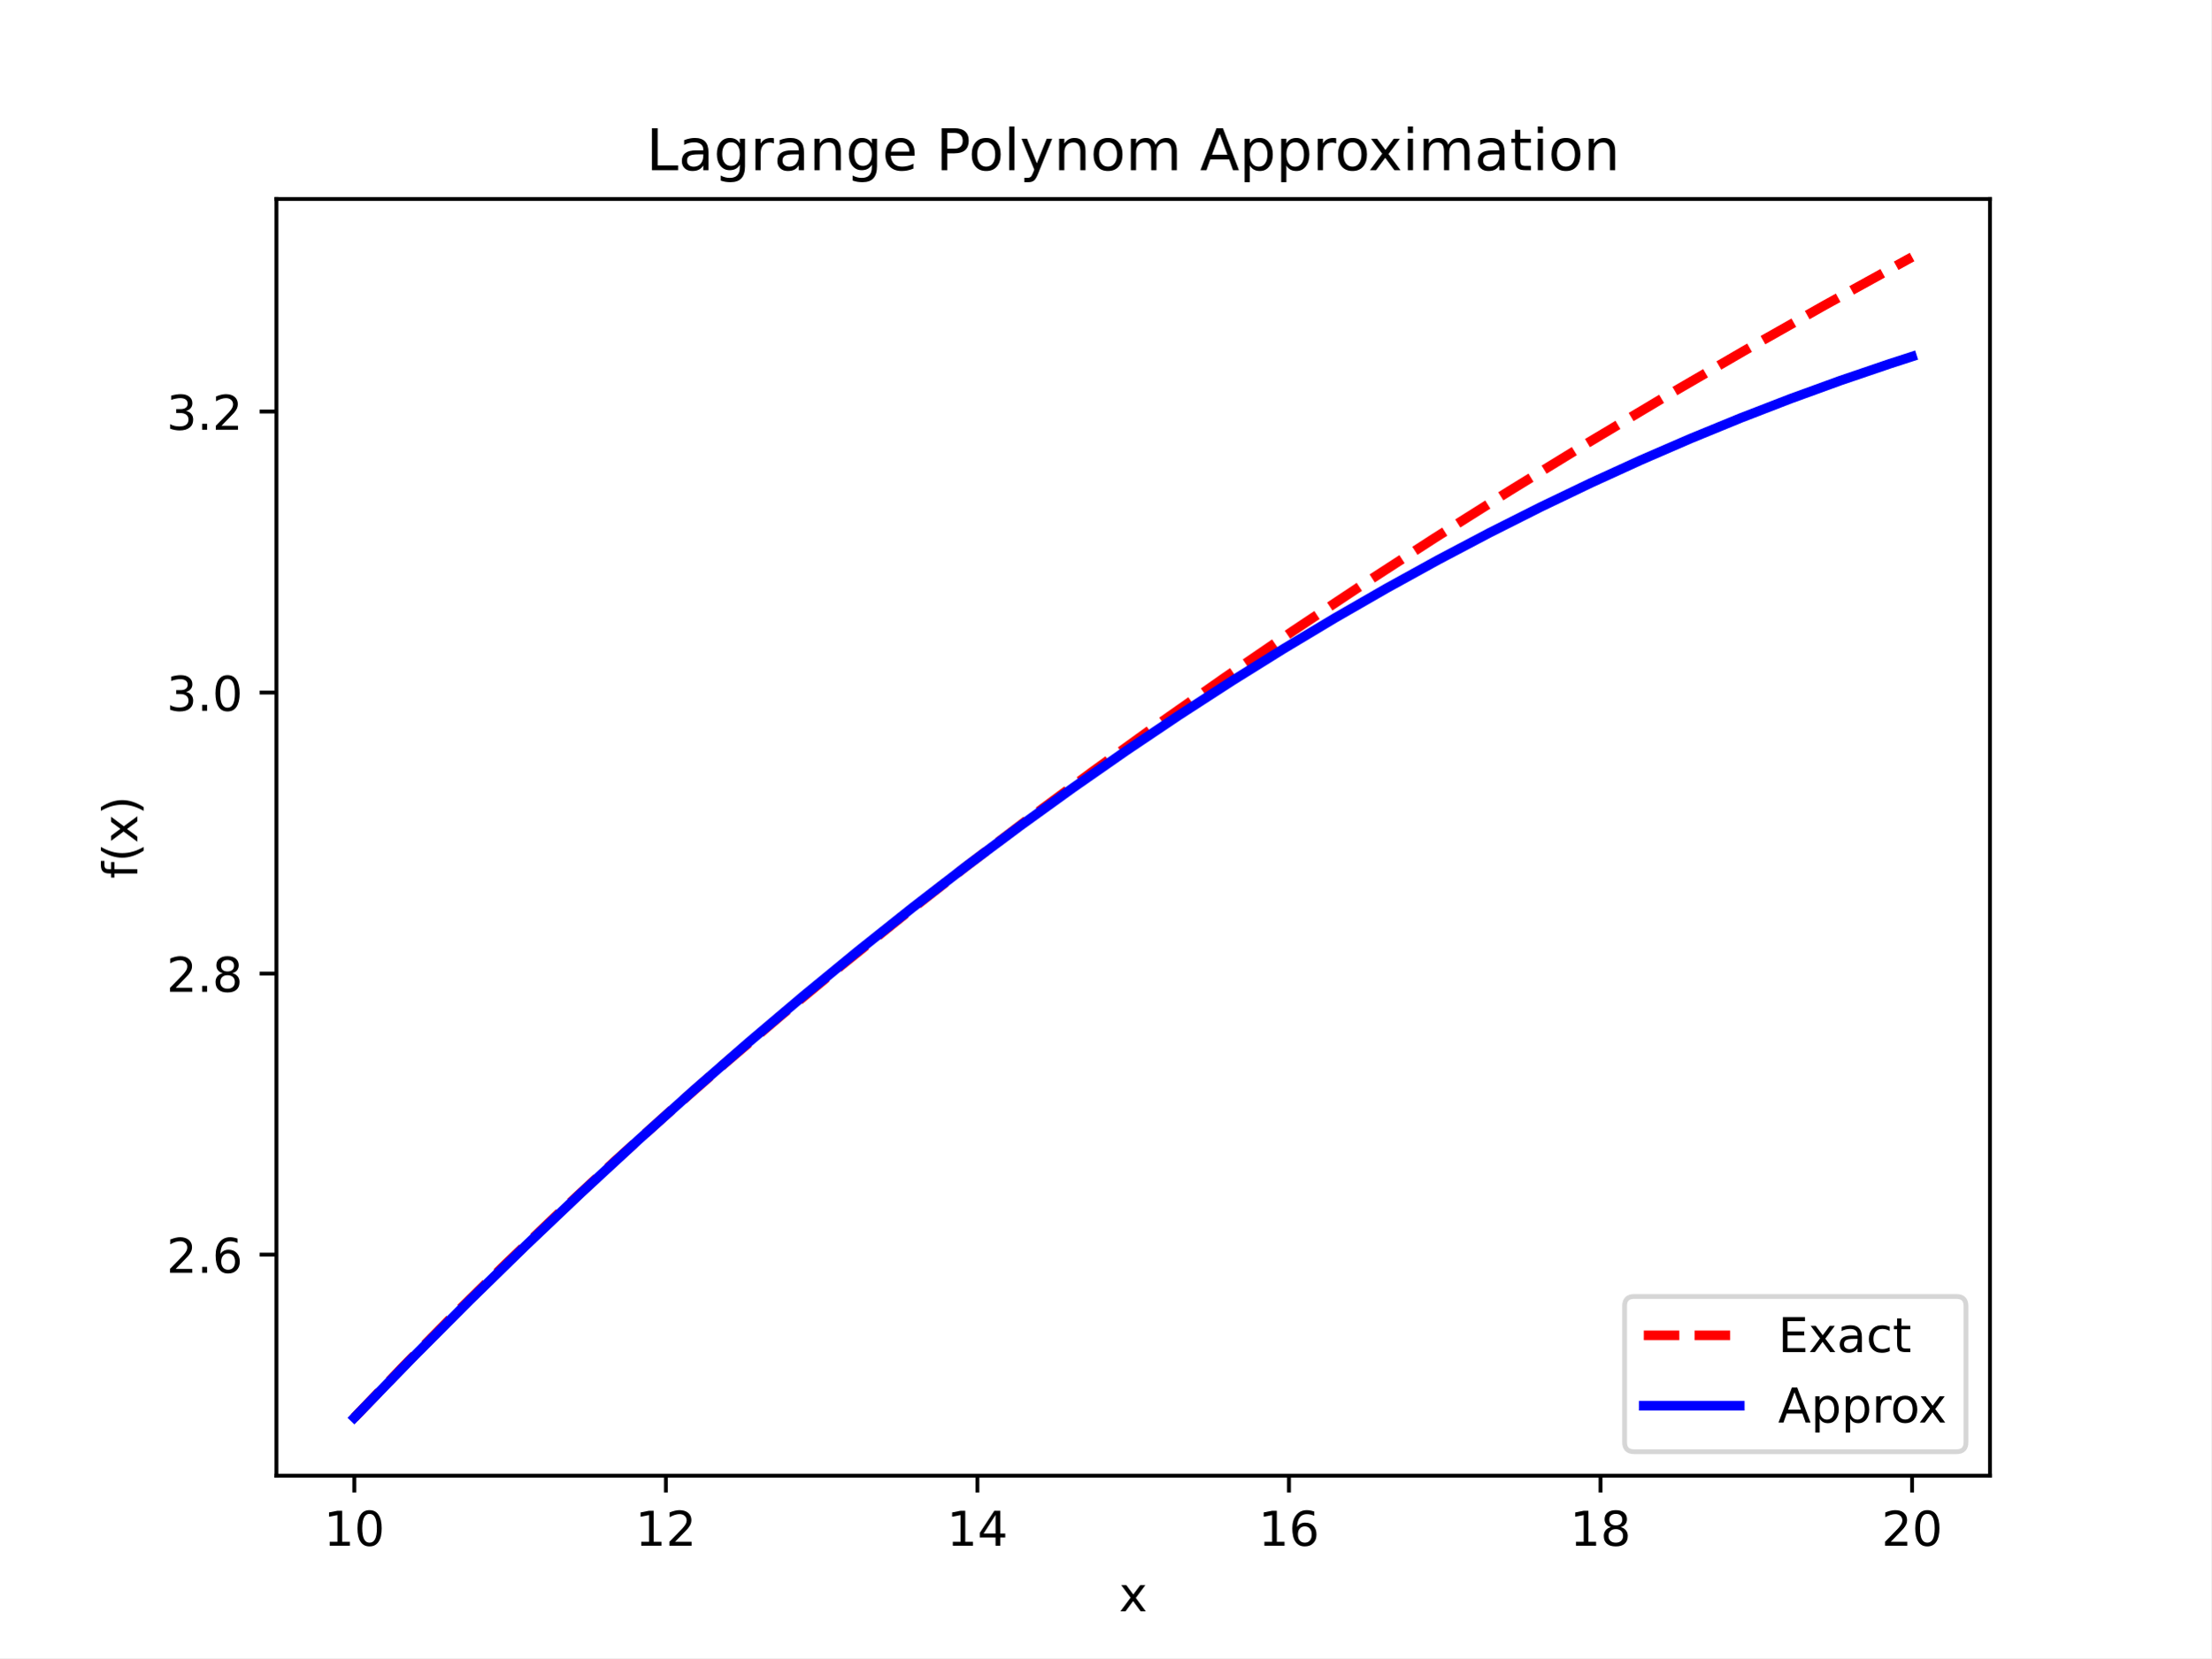
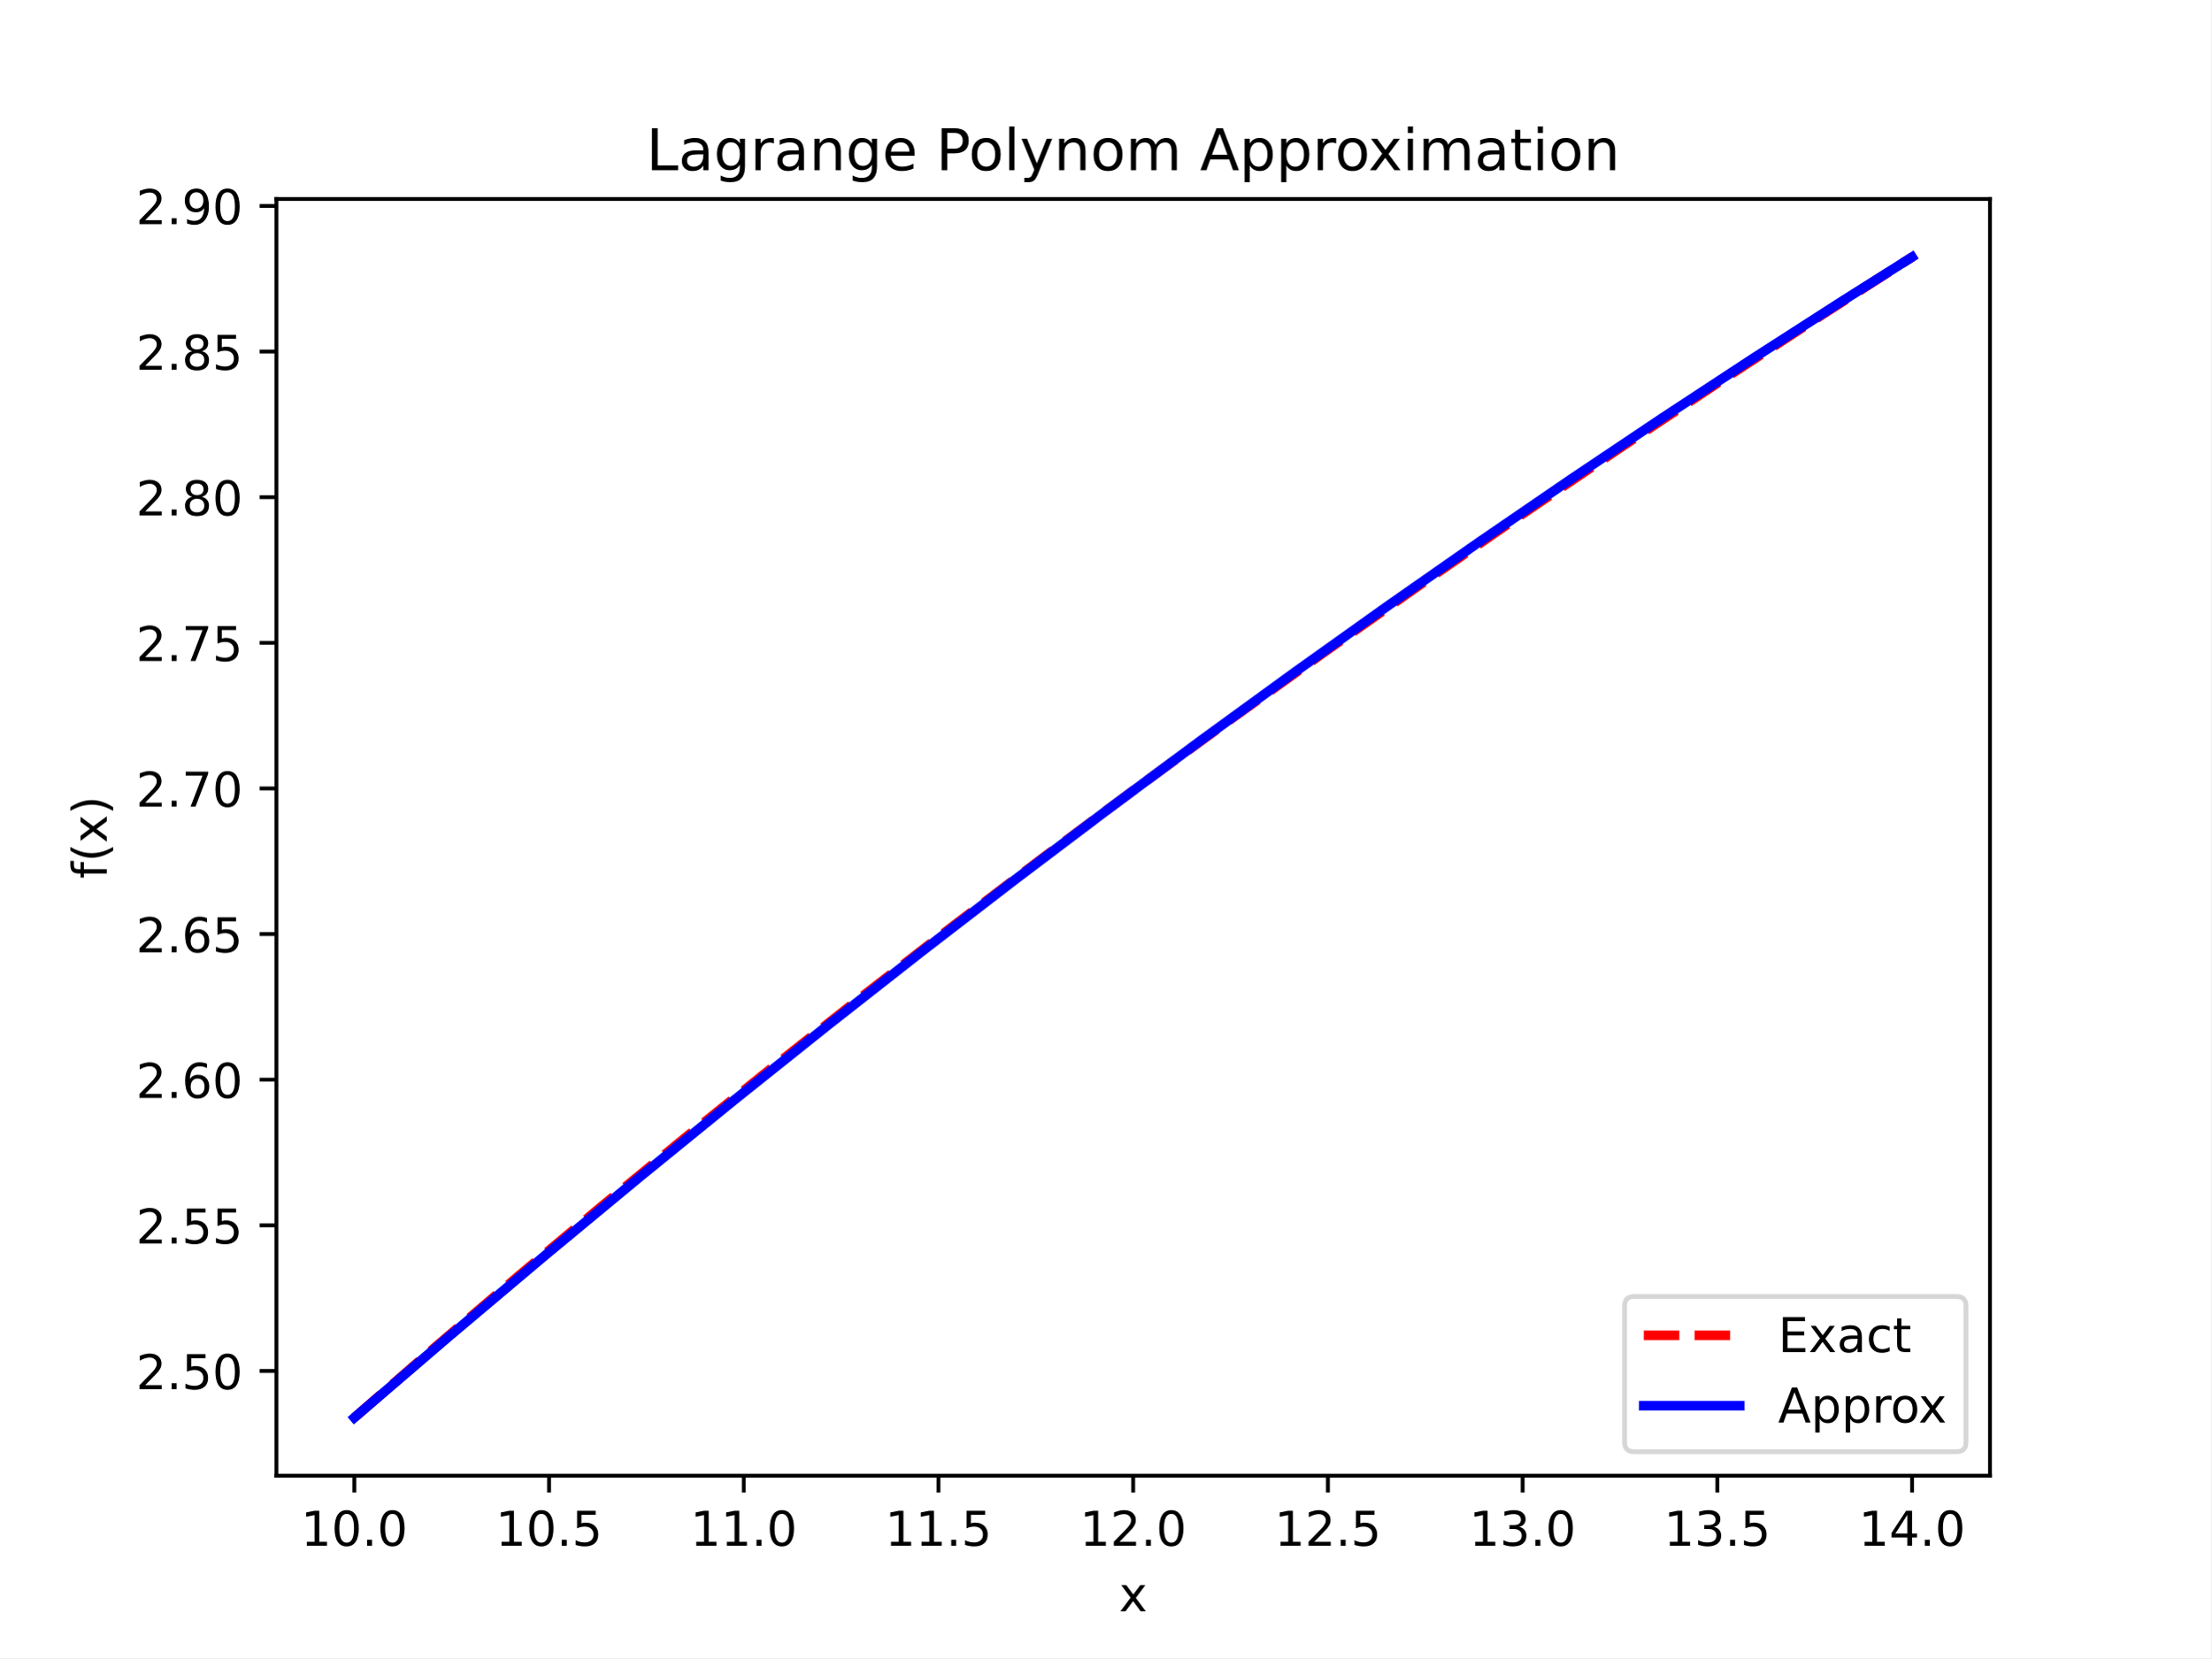
<svg xmlns="http://www.w3.org/2000/svg" xmlns:xlink="http://www.w3.org/1999/xlink" width="460.8pt" height="345.6pt" viewBox="0 0 460.8 345.6" version="1.1">
  <defs>
    <style type="text/css">*{stroke-linejoin: round; stroke-linecap: butt}</style>
  </defs>
  <g id="figure_1">
    <g id="patch_1">
      <path d="M 0 345.6  L 460.8 345.6  L 460.8 0  L 0 0  z " style="fill: #ffffff" />
    </g>
    <g id="axes_1">
      <g id="patch_2">
        <path d="M 57.6 307.584  L 414.72 307.584  L 414.72 41.472  L 57.6 41.472  z " style="fill: #ffffff" />
      </g>
      <g id="matplotlib.axis_1">
        <g id="xtick_1">
          <g id="line2d_1">
            <defs>
-               <path id="mf143c59c3e" d="M 0 0  L 0 3.5  " style="stroke: #000000; stroke-width: 0.8" />
+               <path id="m89414196db" d="M 0 0  L 0 3.5  " style="stroke: #000000; stroke-width: 0.8" />
            </defs>
            <g>
-               <use xlink:href="#mf143c59c3e" x="73.833" y="307.584" style="stroke: #000000; stroke-width: 0.8" />
+               <use xlink:href="#m89414196db" x="73.833" y="307.584" style="stroke: #000000; stroke-width: 0.8" />
            </g>
          </g>
          <g id="text_1">
-             <g transform="translate(67.47023 322.1824) scale(0.1 -0.1)">
+             <g transform="translate(62.69991 322.1824) scale(0.1 -0.1)">
              <defs>
                <path id="DejaVuSans-31" d="M 794 531  L 1825 531  L 1825 4091  L 703 3866  L 703 4441  L 1819 4666  L 2450 4666  L 2450 531  L 3481 531  L 3481 0  L 794 0  L 794 531  z " transform="scale(0.015625)" />
                <path id="DejaVuSans-30" d="M 2034 4250  Q 1547 4250 1301 3770  Q 1056 3291 1056 2328  Q 1056 1369 1301 889  Q 1547 409 2034 409  Q 2525 409 2770 889  Q 3016 1369 3016 2328  Q 3016 3291 2770 3770  Q 2525 4250 2034 4250  z M 2034 4750  Q 2819 4750 3233 4129  Q 3647 3509 3647 2328  Q 3647 1150 3233 529  Q 2819 -91 2034 -91  Q 1250 -91 836 529  Q 422 1150 422 2328  Q 422 3509 836 4129  Q 1250 4750 2034 4750  z " transform="scale(0.015625)" />
+                 <path id="DejaVuSans-2e" d="M 684 794  L 1344 794  L 1344 0  L 684 0  L 684 794  z " transform="scale(0.015625)" />
              </defs>
              <use xlink:href="#DejaVuSans-31" />
              <use xlink:href="#DejaVuSans-30" x="63.623" />
+               <use xlink:href="#DejaVuSans-2e" x="127.246" />
+               <use xlink:href="#DejaVuSans-30" x="159.033" />
            </g>
          </g>
        </g>
        <g id="xtick_2">
          <g id="line2d_2">
            <g>
-               <use xlink:href="#mf143c59c3e" x="138.764" y="307.584" style="stroke: #000000; stroke-width: 0.8" />
+               <use xlink:href="#m89414196db" x="114.415" y="307.584" style="stroke: #000000; stroke-width: 0.8" />
            </g>
          </g>
          <g id="text_2">
-             <g transform="translate(132.4011 322.1824) scale(0.1 -0.1)">
-               <defs>
-                 <path id="DejaVuSans-32" d="M 1228 531  L 3431 531  L 3431 0  L 469 0  L 469 531  Q 828 903 1448 1529  Q 2069 2156 2228 2338  Q 2531 2678 2651 2914  Q 2772 3150 2772 3378  Q 2772 3750 2511 3984  Q 2250 4219 1831 4219  Q 1534 4219 1204 4116  Q 875 4013 500 3803  L 500 4441  Q 881 4594 1212 4672  Q 1544 4750 1819 4750  Q 2544 4750 2975 4387  Q 3406 4025 3406 3419  Q 3406 3131 3298 2873  Q 3191 2616 2906 2266  Q 2828 2175 2409 1742  Q 1991 1309 1228 531  z " transform="scale(0.015625)" />
-               </defs>
-               <use xlink:href="#DejaVuSans-31" />
-               <use xlink:href="#DejaVuSans-32" x="63.623" />
+             <g transform="translate(103.2817 322.1824) scale(0.1 -0.1)">
+               <defs>
+                 <path id="DejaVuSans-35" d="M 691 4666  L 3169 4666  L 3169 4134  L 1269 4134  L 1269 2991  Q 1406 3038 1543 3061  Q 1681 3084 1819 3084  Q 2600 3084 3056 2656  Q 3513 2228 3513 1497  Q 3513 744 3044 326  Q 2575 -91 1722 -91  Q 1428 -91 1123 -41  Q 819 9 494 109  L 494 744  Q 775 591 1075 516  Q 1375 441 1709 441  Q 2250 441 2565 725  Q 2881 1009 2881 1497  Q 2881 1984 2565 2268  Q 2250 2553 1709 2553  Q 1456 2553 1204 2497  Q 953 2441 691 2322  L 691 4666  z " transform="scale(0.015625)" />
+               </defs>
+               <use xlink:href="#DejaVuSans-31" />
+               <use xlink:href="#DejaVuSans-30" x="63.623" />
+               <use xlink:href="#DejaVuSans-2e" x="127.246" />
+               <use xlink:href="#DejaVuSans-35" x="159.033" />
            </g>
          </g>
        </g>
        <g id="xtick_3">
          <g id="line2d_3">
            <g>
-               <use xlink:href="#mf143c59c3e" x="203.695" y="307.584" style="stroke: #000000; stroke-width: 0.8" />
+               <use xlink:href="#m89414196db" x="154.996" y="307.584" style="stroke: #000000; stroke-width: 0.8" />
            </g>
          </g>
          <g id="text_3">
-             <g transform="translate(197.332 322.1824) scale(0.1 -0.1)">
-               <defs>
-                 <path id="DejaVuSans-34" d="M 2419 4116  L 825 1625  L 2419 1625  L 2419 4116  z M 2253 4666  L 3047 4666  L 3047 1625  L 3713 1625  L 3713 1100  L 3047 1100  L 3047 0  L 2419 0  L 2419 1100  L 313 1100  L 313 1709  L 2253 4666  z " transform="scale(0.015625)" />
-               </defs>
-               <use xlink:href="#DejaVuSans-31" />
-               <use xlink:href="#DejaVuSans-34" x="63.623" />
+             <g transform="translate(143.8636 322.1824) scale(0.1 -0.1)">
+               <use xlink:href="#DejaVuSans-31" />
+               <use xlink:href="#DejaVuSans-31" x="63.623" />
+               <use xlink:href="#DejaVuSans-2e" x="127.246" />
+               <use xlink:href="#DejaVuSans-30" x="159.033" />
            </g>
          </g>
        </g>
        <g id="xtick_4">
          <g id="line2d_4">
            <g>
-               <use xlink:href="#mf143c59c3e" x="268.625" y="307.584" style="stroke: #000000; stroke-width: 0.8" />
+               <use xlink:href="#m89414196db" x="195.578" y="307.584" style="stroke: #000000; stroke-width: 0.8" />
            </g>
          </g>
          <g id="text_4">
-             <g transform="translate(262.263 322.1824) scale(0.1 -0.1)">
-               <defs>
-                 <path id="DejaVuSans-36" d="M 2113 2584  Q 1688 2584 1439 2293  Q 1191 2003 1191 1497  Q 1191 994 1439 701  Q 1688 409 2113 409  Q 2538 409 2786 701  Q 3034 994 3034 1497  Q 3034 2003 2786 2293  Q 2538 2584 2113 2584  z M 3366 4563  L 3366 3988  Q 3128 4100 2886 4159  Q 2644 4219 2406 4219  Q 1781 4219 1451 3797  Q 1122 3375 1075 2522  Q 1259 2794 1537 2939  Q 1816 3084 2150 3084  Q 2853 3084 3261 2657  Q 3669 2231 3669 1497  Q 3669 778 3244 343  Q 2819 -91 2113 -91  Q 1303 -91 875 529  Q 447 1150 447 2328  Q 447 3434 972 4092  Q 1497 4750 2381 4750  Q 2619 4750 2861 4703  Q 3103 4656 3366 4563  z " transform="scale(0.015625)" />
-               </defs>
-               <use xlink:href="#DejaVuSans-31" />
-               <use xlink:href="#DejaVuSans-36" x="63.623" />
+             <g transform="translate(184.4454 322.1824) scale(0.1 -0.1)">
+               <use xlink:href="#DejaVuSans-31" />
+               <use xlink:href="#DejaVuSans-31" x="63.623" />
+               <use xlink:href="#DejaVuSans-2e" x="127.246" />
+               <use xlink:href="#DejaVuSans-35" x="159.033" />
            </g>
          </g>
        </g>
        <g id="xtick_5">
          <g id="line2d_5">
            <g>
-               <use xlink:href="#mf143c59c3e" x="333.556" y="307.584" style="stroke: #000000; stroke-width: 0.8" />
+               <use xlink:href="#m89414196db" x="236.16" y="307.584" style="stroke: #000000; stroke-width: 0.8" />
            </g>
          </g>
          <g id="text_5">
-             <g transform="translate(327.1939 322.1824) scale(0.1 -0.1)">
-               <defs>
-                 <path id="DejaVuSans-38" d="M 2034 2216  Q 1584 2216 1326 1975  Q 1069 1734 1069 1313  Q 1069 891 1326 650  Q 1584 409 2034 409  Q 2484 409 2743 651  Q 3003 894 3003 1313  Q 3003 1734 2745 1975  Q 2488 2216 2034 2216  z M 1403 2484  Q 997 2584 770 2862  Q 544 3141 544 3541  Q 544 4100 942 4425  Q 1341 4750 2034 4750  Q 2731 4750 3128 4425  Q 3525 4100 3525 3541  Q 3525 3141 3298 2862  Q 3072 2584 2669 2484  Q 3125 2378 3379 2068  Q 3634 1759 3634 1313  Q 3634 634 3220 271  Q 2806 -91 2034 -91  Q 1263 -91 848 271  Q 434 634 434 1313  Q 434 1759 690 2068  Q 947 2378 1403 2484  z M 1172 3481  Q 1172 3119 1398 2916  Q 1625 2713 2034 2713  Q 2441 2713 2670 2916  Q 2900 3119 2900 3481  Q 2900 3844 2670 4047  Q 2441 4250 2034 4250  Q 1625 4250 1398 4047  Q 1172 3844 1172 3481  z " transform="scale(0.015625)" />
-               </defs>
-               <use xlink:href="#DejaVuSans-31" />
-               <use xlink:href="#DejaVuSans-38" x="63.623" />
+             <g transform="translate(225.0272 322.1824) scale(0.1 -0.1)">
+               <defs>
+                 <path id="DejaVuSans-32" d="M 1228 531  L 3431 531  L 3431 0  L 469 0  L 469 531  Q 828 903 1448 1529  Q 2069 2156 2228 2338  Q 2531 2678 2651 2914  Q 2772 3150 2772 3378  Q 2772 3750 2511 3984  Q 2250 4219 1831 4219  Q 1534 4219 1204 4116  Q 875 4013 500 3803  L 500 4441  Q 881 4594 1212 4672  Q 1544 4750 1819 4750  Q 2544 4750 2975 4387  Q 3406 4025 3406 3419  Q 3406 3131 3298 2873  Q 3191 2616 2906 2266  Q 2828 2175 2409 1742  Q 1991 1309 1228 531  z " transform="scale(0.015625)" />
+               </defs>
+               <use xlink:href="#DejaVuSans-31" />
+               <use xlink:href="#DejaVuSans-32" x="63.623" />
+               <use xlink:href="#DejaVuSans-2e" x="127.246" />
+               <use xlink:href="#DejaVuSans-30" x="159.033" />
            </g>
          </g>
        </g>
        <g id="xtick_6">
          <g id="line2d_6">
            <g>
-               <use xlink:href="#mf143c59c3e" x="398.487" y="307.584" style="stroke: #000000; stroke-width: 0.8" />
+               <use xlink:href="#m89414196db" x="276.742" y="307.584" style="stroke: #000000; stroke-width: 0.8" />
            </g>
          </g>
          <g id="text_6">
-             <g transform="translate(392.1248 322.1824) scale(0.1 -0.1)">
-               <use xlink:href="#DejaVuSans-32" />
-               <use xlink:href="#DejaVuSans-30" x="63.623" />
-             </g>
-           </g>
-         </g>
-         <g id="text_7">
+             <g transform="translate(265.609 322.1824) scale(0.1 -0.1)">
+               <use xlink:href="#DejaVuSans-31" />
+               <use xlink:href="#DejaVuSans-32" x="63.623" />
+               <use xlink:href="#DejaVuSans-2e" x="127.246" />
+               <use xlink:href="#DejaVuSans-35" x="159.033" />
+             </g>
+           </g>
+         </g>
+         <g id="xtick_7">
+           <g id="line2d_7">
+             <g>
+               <use xlink:href="#m89414196db" x="317.324" y="307.584" style="stroke: #000000; stroke-width: 0.8" />
+             </g>
+           </g>
+           <g id="text_7">
+             <g transform="translate(306.1908 322.1824) scale(0.1 -0.1)">
+               <defs>
+                 <path id="DejaVuSans-33" d="M 2597 2516  Q 3050 2419 3304 2112  Q 3559 1806 3559 1356  Q 3559 666 3084 287  Q 2609 -91 1734 -91  Q 1441 -91 1130 -33  Q 819 25 488 141  L 488 750  Q 750 597 1062 519  Q 1375 441 1716 441  Q 2309 441 2620 675  Q 2931 909 2931 1356  Q 2931 1769 2642 2001  Q 2353 2234 1838 2234  L 1294 2234  L 1294 2753  L 1863 2753  Q 2328 2753 2575 2939  Q 2822 3125 2822 3475  Q 2822 3834 2567 4026  Q 2313 4219 1838 4219  Q 1578 4219 1281 4162  Q 984 4106 628 3988  L 628 4550  Q 988 4650 1302 4700  Q 1616 4750 1894 4750  Q 2613 4750 3031 4423  Q 3450 4097 3450 3541  Q 3450 3153 3228 2886  Q 3006 2619 2597 2516  z " transform="scale(0.015625)" />
+               </defs>
+               <use xlink:href="#DejaVuSans-31" />
+               <use xlink:href="#DejaVuSans-33" x="63.623" />
+               <use xlink:href="#DejaVuSans-2e" x="127.246" />
+               <use xlink:href="#DejaVuSans-30" x="159.033" />
+             </g>
+           </g>
+         </g>
+         <g id="xtick_8">
+           <g id="line2d_8">
+             <g>
+               <use xlink:href="#m89414196db" x="357.905" y="307.584" style="stroke: #000000; stroke-width: 0.8" />
+             </g>
+           </g>
+           <g id="text_8">
+             <g transform="translate(346.7726 322.1824) scale(0.1 -0.1)">
+               <use xlink:href="#DejaVuSans-31" />
+               <use xlink:href="#DejaVuSans-33" x="63.623" />
+               <use xlink:href="#DejaVuSans-2e" x="127.246" />
+               <use xlink:href="#DejaVuSans-35" x="159.033" />
+             </g>
+           </g>
+         </g>
+         <g id="xtick_9">
+           <g id="line2d_9">
+             <g>
+               <use xlink:href="#m89414196db" x="398.487" y="307.584" style="stroke: #000000; stroke-width: 0.8" />
+             </g>
+           </g>
+           <g id="text_9">
+             <g transform="translate(387.3545 322.1824) scale(0.1 -0.1)">
+               <defs>
+                 <path id="DejaVuSans-34" d="M 2419 4116  L 825 1625  L 2419 1625  L 2419 4116  z M 2253 4666  L 3047 4666  L 3047 1625  L 3713 1625  L 3713 1100  L 3047 1100  L 3047 0  L 2419 0  L 2419 1100  L 313 1100  L 313 1709  L 2253 4666  z " transform="scale(0.015625)" />
+               </defs>
+               <use xlink:href="#DejaVuSans-31" />
+               <use xlink:href="#DejaVuSans-34" x="63.623" />
+               <use xlink:href="#DejaVuSans-2e" x="127.246" />
+               <use xlink:href="#DejaVuSans-30" x="159.033" />
+             </g>
+           </g>
+         </g>
+         <g id="text_10">
          <g transform="translate(233.2006 335.8606) scale(0.1 -0.1)">
            <defs>
              <path id="DejaVuSans-78" d="M 3513 3500  L 2247 1797  L 3578 0  L 2900 0  L 1881 1375  L 863 0  L 184 0  L 1544 1831  L 300 3500  L 978 3500  L 1906 2253  L 2834 3500  L 3513 3500  z " transform="scale(0.015625)" />
            </defs>
            <use xlink:href="#DejaVuSans-78" />
          </g>
        </g>
      </g>
      <g id="matplotlib.axis_2">
        <g id="ytick_1">
-           <g id="line2d_7">
+           <g id="line2d_10">
            <defs>
-               <path id="m3cfd5c6532" d="M 0 0  L -3.5 0  " style="stroke: #000000; stroke-width: 0.8" />
+               <path id="mf740cbce10" d="M 0 0  L -3.5 0  " style="stroke: #000000; stroke-width: 0.8" />
            </defs>
            <g>
-               <use xlink:href="#m3cfd5c6532" x="57.6" y="261.501" style="stroke: #000000; stroke-width: 0.8" />
-             </g>
-           </g>
-           <g id="text_8">
-             <g transform="translate(34.69687 265.3006) scale(0.1 -0.1)">
-               <defs>
-                 <path id="DejaVuSans-2e" d="M 684 794  L 1344 794  L 1344 0  L 684 0  L 684 794  z " transform="scale(0.015625)" />
+               <use xlink:href="#mf740cbce10" x="57.6" y="285.75" style="stroke: #000000; stroke-width: 0.8" />
+             </g>
+           </g>
+           <g id="text_11">
+             <g transform="translate(28.33438 289.5489) scale(0.1 -0.1)">
+               <use xlink:href="#DejaVuSans-32" />
+               <use xlink:href="#DejaVuSans-2e" x="63.623" />
+               <use xlink:href="#DejaVuSans-35" x="95.41" />
+               <use xlink:href="#DejaVuSans-30" x="159.033" />
+             </g>
+           </g>
+         </g>
+         <g id="ytick_2">
+           <g id="line2d_11">
+             <g>
+               <use xlink:href="#mf740cbce10" x="57.6" y="255.395" style="stroke: #000000; stroke-width: 0.8" />
+             </g>
+           </g>
+           <g id="text_12">
+             <g transform="translate(28.33438 259.1947) scale(0.1 -0.1)">
+               <use xlink:href="#DejaVuSans-32" />
+               <use xlink:href="#DejaVuSans-2e" x="63.623" />
+               <use xlink:href="#DejaVuSans-35" x="95.41" />
+               <use xlink:href="#DejaVuSans-35" x="159.033" />
+             </g>
+           </g>
+         </g>
+         <g id="ytick_3">
+           <g id="line2d_12">
+             <g>
+               <use xlink:href="#mf740cbce10" x="57.6" y="225.041" style="stroke: #000000; stroke-width: 0.8" />
+             </g>
+           </g>
+           <g id="text_13">
+             <g transform="translate(28.33438 228.8404) scale(0.1 -0.1)">
+               <defs>
+                 <path id="DejaVuSans-36" d="M 2113 2584  Q 1688 2584 1439 2293  Q 1191 2003 1191 1497  Q 1191 994 1439 701  Q 1688 409 2113 409  Q 2538 409 2786 701  Q 3034 994 3034 1497  Q 3034 2003 2786 2293  Q 2538 2584 2113 2584  z M 3366 4563  L 3366 3988  Q 3128 4100 2886 4159  Q 2644 4219 2406 4219  Q 1781 4219 1451 3797  Q 1122 3375 1075 2522  Q 1259 2794 1537 2939  Q 1816 3084 2150 3084  Q 2853 3084 3261 2657  Q 3669 2231 3669 1497  Q 3669 778 3244 343  Q 2819 -91 2113 -91  Q 1303 -91 875 529  Q 447 1150 447 2328  Q 447 3434 972 4092  Q 1497 4750 2381 4750  Q 2619 4750 2861 4703  Q 3103 4656 3366 4563  z " transform="scale(0.015625)" />
              </defs>
              <use xlink:href="#DejaVuSans-32" />
              <use xlink:href="#DejaVuSans-2e" x="63.623" />
              <use xlink:href="#DejaVuSans-36" x="95.41" />
-             </g>
-           </g>
-         </g>
-         <g id="ytick_2">
-           <g id="line2d_8">
-             <g>
-               <use xlink:href="#m3cfd5c6532" x="57.6" y="202.924" style="stroke: #000000; stroke-width: 0.8" />
-             </g>
-           </g>
-           <g id="text_9">
-             <g transform="translate(34.69687 206.7237) scale(0.1 -0.1)">
+               <use xlink:href="#DejaVuSans-30" x="159.033" />
+             </g>
+           </g>
+         </g>
+         <g id="ytick_4">
+           <g id="line2d_13">
+             <g>
+               <use xlink:href="#mf740cbce10" x="57.6" y="194.687" style="stroke: #000000; stroke-width: 0.8" />
+             </g>
+           </g>
+           <g id="text_14">
+             <g transform="translate(28.33438 198.4862) scale(0.1 -0.1)">
+               <use xlink:href="#DejaVuSans-32" />
+               <use xlink:href="#DejaVuSans-2e" x="63.623" />
+               <use xlink:href="#DejaVuSans-36" x="95.41" />
+               <use xlink:href="#DejaVuSans-35" x="159.033" />
+             </g>
+           </g>
+         </g>
+         <g id="ytick_5">
+           <g id="line2d_14">
+             <g>
+               <use xlink:href="#mf740cbce10" x="57.6" y="164.333" style="stroke: #000000; stroke-width: 0.8" />
+             </g>
+           </g>
+           <g id="text_15">
+             <g transform="translate(28.33438 168.132) scale(0.1 -0.1)">
+               <defs>
+                 <path id="DejaVuSans-37" d="M 525 4666  L 3525 4666  L 3525 4397  L 1831 0  L 1172 0  L 2766 4134  L 525 4134  L 525 4666  z " transform="scale(0.015625)" />
+               </defs>
+               <use xlink:href="#DejaVuSans-32" />
+               <use xlink:href="#DejaVuSans-2e" x="63.623" />
+               <use xlink:href="#DejaVuSans-37" x="95.41" />
+               <use xlink:href="#DejaVuSans-30" x="159.033" />
+             </g>
+           </g>
+         </g>
+         <g id="ytick_6">
+           <g id="line2d_15">
+             <g>
+               <use xlink:href="#mf740cbce10" x="57.6" y="133.979" style="stroke: #000000; stroke-width: 0.8" />
+             </g>
+           </g>
+           <g id="text_16">
+             <g transform="translate(28.33438 137.7778) scale(0.1 -0.1)">
+               <use xlink:href="#DejaVuSans-32" />
+               <use xlink:href="#DejaVuSans-2e" x="63.623" />
+               <use xlink:href="#DejaVuSans-37" x="95.41" />
+               <use xlink:href="#DejaVuSans-35" x="159.033" />
+             </g>
+           </g>
+         </g>
+         <g id="ytick_7">
+           <g id="line2d_16">
+             <g>
+               <use xlink:href="#mf740cbce10" x="57.6" y="103.624" style="stroke: #000000; stroke-width: 0.8" />
+             </g>
+           </g>
+           <g id="text_17">
+             <g transform="translate(28.33438 107.4236) scale(0.1 -0.1)">
+               <defs>
+                 <path id="DejaVuSans-38" d="M 2034 2216  Q 1584 2216 1326 1975  Q 1069 1734 1069 1313  Q 1069 891 1326 650  Q 1584 409 2034 409  Q 2484 409 2743 651  Q 3003 894 3003 1313  Q 3003 1734 2745 1975  Q 2488 2216 2034 2216  z M 1403 2484  Q 997 2584 770 2862  Q 544 3141 544 3541  Q 544 4100 942 4425  Q 1341 4750 2034 4750  Q 2731 4750 3128 4425  Q 3525 4100 3525 3541  Q 3525 3141 3298 2862  Q 3072 2584 2669 2484  Q 3125 2378 3379 2068  Q 3634 1759 3634 1313  Q 3634 634 3220 271  Q 2806 -91 2034 -91  Q 1263 -91 848 271  Q 434 634 434 1313  Q 434 1759 690 2068  Q 947 2378 1403 2484  z M 1172 3481  Q 1172 3119 1398 2916  Q 1625 2713 2034 2713  Q 2441 2713 2670 2916  Q 2900 3119 2900 3481  Q 2900 3844 2670 4047  Q 2441 4250 2034 4250  Q 1625 4250 1398 4047  Q 1172 3844 1172 3481  z " transform="scale(0.015625)" />
+               </defs>
              <use xlink:href="#DejaVuSans-32" />
              <use xlink:href="#DejaVuSans-2e" x="63.623" />
              <use xlink:href="#DejaVuSans-38" x="95.41" />
-             </g>
-           </g>
-         </g>
-         <g id="ytick_3">
-           <g id="line2d_9">
-             <g>
-               <use xlink:href="#m3cfd5c6532" x="57.6" y="144.348" style="stroke: #000000; stroke-width: 0.8" />
-             </g>
-           </g>
-           <g id="text_10">
-             <g transform="translate(34.69687 148.1468) scale(0.1 -0.1)">
-               <defs>
-                 <path id="DejaVuSans-33" d="M 2597 2516  Q 3050 2419 3304 2112  Q 3559 1806 3559 1356  Q 3559 666 3084 287  Q 2609 -91 1734 -91  Q 1441 -91 1130 -33  Q 819 25 488 141  L 488 750  Q 750 597 1062 519  Q 1375 441 1716 441  Q 2309 441 2620 675  Q 2931 909 2931 1356  Q 2931 1769 2642 2001  Q 2353 2234 1838 2234  L 1294 2234  L 1294 2753  L 1863 2753  Q 2328 2753 2575 2939  Q 2822 3125 2822 3475  Q 2822 3834 2567 4026  Q 2313 4219 1838 4219  Q 1578 4219 1281 4162  Q 984 4106 628 3988  L 628 4550  Q 988 4650 1302 4700  Q 1616 4750 1894 4750  Q 2613 4750 3031 4423  Q 3450 4097 3450 3541  Q 3450 3153 3228 2886  Q 3006 2619 2597 2516  z " transform="scale(0.015625)" />
-               </defs>
-               <use xlink:href="#DejaVuSans-33" />
-               <use xlink:href="#DejaVuSans-2e" x="63.623" />
-               <use xlink:href="#DejaVuSans-30" x="95.41" />
-             </g>
-           </g>
-         </g>
-         <g id="ytick_4">
-           <g id="line2d_10">
-             <g>
-               <use xlink:href="#m3cfd5c6532" x="57.6" y="85.771" style="stroke: #000000; stroke-width: 0.8" />
-             </g>
-           </g>
-           <g id="text_11">
-             <g transform="translate(34.69687 89.5699) scale(0.1 -0.1)">
-               <use xlink:href="#DejaVuSans-33" />
-               <use xlink:href="#DejaVuSans-2e" x="63.623" />
-               <use xlink:href="#DejaVuSans-32" x="95.41" />
-             </g>
-           </g>
-         </g>
-         <g id="text_12">
-           <g transform="translate(28.61719 183.1491) rotate(-90) scale(0.1 -0.1)">
+               <use xlink:href="#DejaVuSans-30" x="159.033" />
+             </g>
+           </g>
+         </g>
+         <g id="ytick_8">
+           <g id="line2d_17">
+             <g>
+               <use xlink:href="#mf740cbce10" x="57.6" y="73.27" style="stroke: #000000; stroke-width: 0.8" />
+             </g>
+           </g>
+           <g id="text_18">
+             <g transform="translate(28.33438 77.0694) scale(0.1 -0.1)">
+               <use xlink:href="#DejaVuSans-32" />
+               <use xlink:href="#DejaVuSans-2e" x="63.623" />
+               <use xlink:href="#DejaVuSans-38" x="95.41" />
+               <use xlink:href="#DejaVuSans-35" x="159.033" />
+             </g>
+           </g>
+         </g>
+         <g id="ytick_9">
+           <g id="line2d_18">
+             <g>
+               <use xlink:href="#mf740cbce10" x="57.6" y="42.916" style="stroke: #000000; stroke-width: 0.8" />
+             </g>
+           </g>
+           <g id="text_19">
+             <g transform="translate(28.33438 46.7152) scale(0.1 -0.1)">
+               <defs>
+                 <path id="DejaVuSans-39" d="M 703 97  L 703 672  Q 941 559 1184 500  Q 1428 441 1663 441  Q 2288 441 2617 861  Q 2947 1281 2994 2138  Q 2813 1869 2534 1725  Q 2256 1581 1919 1581  Q 1219 1581 811 2004  Q 403 2428 403 3163  Q 403 3881 828 4315  Q 1253 4750 1959 4750  Q 2769 4750 3195 4129  Q 3622 3509 3622 2328  Q 3622 1225 3098 567  Q 2575 -91 1691 -91  Q 1453 -91 1209 -44  Q 966 3 703 97  z M 1959 2075  Q 2384 2075 2632 2365  Q 2881 2656 2881 3163  Q 2881 3666 2632 3958  Q 2384 4250 1959 4250  Q 1534 4250 1286 3958  Q 1038 3666 1038 3163  Q 1038 2656 1286 2365  Q 1534 2075 1959 2075  z " transform="scale(0.015625)" />
+               </defs>
+               <use xlink:href="#DejaVuSans-32" />
+               <use xlink:href="#DejaVuSans-2e" x="63.623" />
+               <use xlink:href="#DejaVuSans-39" x="95.41" />
+               <use xlink:href="#DejaVuSans-30" x="159.033" />
+             </g>
+           </g>
+         </g>
+         <g id="text_20">
+           <g transform="translate(22.25469 183.1491) rotate(-90) scale(0.1 -0.1)">
            <defs>
              <path id="DejaVuSans-66" d="M 2375 4863  L 2375 4384  L 1825 4384  Q 1516 4384 1395 4259  Q 1275 4134 1275 3809  L 1275 3500  L 2222 3500  L 2222 3053  L 1275 3053  L 1275 0  L 697 0  L 697 3053  L 147 3053  L 147 3500  L 697 3500  L 697 3744  Q 697 4328 969 4595  Q 1241 4863 1831 4863  L 2375 4863  z " transform="scale(0.015625)" />
              <path id="DejaVuSans-28" d="M 1984 4856  Q 1566 4138 1362 3434  Q 1159 2731 1159 2009  Q 1159 1288 1364 580  Q 1569 -128 1984 -844  L 1484 -844  Q 1016 -109 783 600  Q 550 1309 550 2009  Q 550 2706 781 3412  Q 1013 4119 1484 4856  L 1984 4856  z " transform="scale(0.015625)" />
              <path id="DejaVuSans-29" d="M 513 4856  L 1013 4856  Q 1481 4119 1714 3412  Q 1947 2706 1947 2009  Q 1947 1309 1714 600  Q 1481 -109 1013 -844  L 513 -844  Q 928 -128 1133 580  Q 1338 1288 1338 2009  Q 1338 2731 1133 3434  Q 928 4138 513 4856  z " transform="scale(0.015625)" />
            </defs>
            <use xlink:href="#DejaVuSans-66" />
            <use xlink:href="#DejaVuSans-28" x="35.205" />
            <use xlink:href="#DejaVuSans-78" x="74.219" />
            <use xlink:href="#DejaVuSans-29" x="133.398" />
          </g>
        </g>
      </g>
-       <g id="line2d_11">
-         <path d="M 73.833 295.488  L 84.232 284.614  L 94.631 274.059  L 105.356 263.49  L 116.405 252.916  L 127.779 242.346  L 139.154 232.078  L 150.853 221.813  L 162.877 211.558  L 175.226 201.322  L 187.901 191.11  L 200.9 180.927  L 214.224 170.78  L 227.548 160.909  L 241.197 151.069  L 255.171 141.265  L 269.47 131.5  L 284.094 121.778  L 299.044 112.102  L 314.643 102.274  L 330.567 92.507  L 346.816 82.805  L 363.389 73.169  L 380.288 63.6  L 397.512 54.098  L 398.487 53.568  L 398.487 53.568  " clip-path="url(#p91cb0c9353)" style="fill: none; stroke-dasharray: 7.4,3.2; stroke-dashoffset: 0; stroke: #ff0000; stroke-width: 2" />
-       </g>
-       <g id="line2d_12">
-         <path d="M 73.833 295.488  L 85.857 283.099  L 97.881 271.034  L 109.58 259.604  L 121.28 248.48  L 132.979 237.661  L 144.678 227.148  L 156.053 217.22  L 167.427 207.581  L 178.801 198.231  L 190.175 189.169  L 201.55 180.397  L 212.599 172.152  L 223.648 164.179  L 234.698 156.479  L 245.747 149.051  L 256.796 141.896  L 267.521 135.213  L 278.245 128.786  L 288.969 122.615  L 299.693 116.702  L 310.418 111.045  L 321.142 105.646  L 331.541 100.655  L 341.941 95.905  L 352.34 91.397  L 362.74 87.13  L 373.139 83.105  L 383.538 79.322  L 393.938 75.78  L 398.487 74.306  L 398.487 74.306  " clip-path="url(#p91cb0c9353)" style="fill: none; stroke: #0000ff; stroke-width: 2; stroke-linecap: square" />
+       <g id="line2d_19">
+         <path d="M 73.833 295.488  L 90.732 280.76  L 107.956 266.042  L 125.504 251.34  L 143.378 236.658  L 161.577 222.001  L 180.101 207.372  L 198.625 193.025  L 217.474 178.704  L 236.647 164.412  L 256.146 150.153  L 275.97 135.931  L 296.119 121.747  L 316.592 107.605  L 337.391 93.508  L 358.515 79.456  L 379.963 65.454  L 398.487 53.568  L 398.487 53.568  " clip-path="url(#pd1a45b5a24)" style="fill: none; stroke-dasharray: 7.4,3.2; stroke-dashoffset: 0; stroke: #ff0000; stroke-width: 2" />
+       </g>
+       <g id="line2d_20">
+         <path d="M 73.833 295.488  L 93.656 278.479  L 113.48 261.761  L 133.304 245.333  L 153.128 229.197  L 172.627 213.609  L 192.125 198.303  L 211.624 183.278  L 231.123 168.535  L 250.622 154.073  L 269.795 140.127  L 288.969 126.453  L 308.143 113.052  L 327.317 99.922  L 346.491 87.065  L 365.339 74.691  L 384.188 62.58  L 398.487 53.568  L 398.487 53.568  " clip-path="url(#pd1a45b5a24)" style="fill: none; stroke: #0000ff; stroke-width: 2; stroke-linecap: square" />
      </g>
      <g id="patch_3">
        <path d="M 57.6 307.584  L 57.6 41.472  " style="fill: none; stroke: #000000; stroke-width: 0.8; stroke-linejoin: miter; stroke-linecap: square" />
      </g>
      <g id="patch_4">
        <path d="M 414.72 307.584  L 414.72 41.472  " style="fill: none; stroke: #000000; stroke-width: 0.8; stroke-linejoin: miter; stroke-linecap: square" />
      </g>
      <g id="patch_5">
        <path d="M 57.6 307.584  L 414.72 307.584  " style="fill: none; stroke: #000000; stroke-width: 0.8; stroke-linejoin: miter; stroke-linecap: square" />
      </g>
      <g id="patch_6">
        <path d="M 57.6 41.472  L 414.72 41.472  " style="fill: none; stroke: #000000; stroke-width: 0.8; stroke-linejoin: miter; stroke-linecap: square" />
      </g>
-       <g id="text_13">
+       <g id="text_21">
        <g transform="translate(134.6925 35.472) scale(0.12 -0.12)">
          <defs>
            <path id="DejaVuSans-4c" d="M 628 4666  L 1259 4666  L 1259 531  L 3531 531  L 3531 0  L 628 0  L 628 4666  z " transform="scale(0.015625)" />
            <path id="DejaVuSans-61" d="M 2194 1759  Q 1497 1759 1228 1600  Q 959 1441 959 1056  Q 959 750 1161 570  Q 1363 391 1709 391  Q 2188 391 2477 730  Q 2766 1069 2766 1631  L 2766 1759  L 2194 1759  z M 3341 1997  L 3341 0  L 2766 0  L 2766 531  Q 2569 213 2275 61  Q 1981 -91 1556 -91  Q 1019 -91 701 211  Q 384 513 384 1019  Q 384 1609 779 1909  Q 1175 2209 1959 2209  L 2766 2209  L 2766 2266  Q 2766 2663 2505 2880  Q 2244 3097 1772 3097  Q 1472 3097 1187 3025  Q 903 2953 641 2809  L 641 3341  Q 956 3463 1253 3523  Q 1550 3584 1831 3584  Q 2591 3584 2966 3190  Q 3341 2797 3341 1997  z " transform="scale(0.015625)" />
            <path id="DejaVuSans-67" d="M 2906 1791  Q 2906 2416 2648 2759  Q 2391 3103 1925 3103  Q 1463 3103 1205 2759  Q 947 2416 947 1791  Q 947 1169 1205 825  Q 1463 481 1925 481  Q 2391 481 2648 825  Q 2906 1169 2906 1791  z M 3481 434  Q 3481 -459 3084 -895  Q 2688 -1331 1869 -1331  Q 1566 -1331 1297 -1286  Q 1028 -1241 775 -1147  L 775 -588  Q 1028 -725 1275 -790  Q 1522 -856 1778 -856  Q 2344 -856 2625 -561  Q 2906 -266 2906 331  L 2906 616  Q 2728 306 2450 153  Q 2172 0 1784 0  Q 1141 0 747 490  Q 353 981 353 1791  Q 353 2603 747 3093  Q 1141 3584 1784 3584  Q 2172 3584 2450 3431  Q 2728 3278 2906 2969  L 2906 3500  L 3481 3500  L 3481 434  z " transform="scale(0.015625)" />
            <path id="DejaVuSans-72" d="M 2631 2963  Q 2534 3019 2420 3045  Q 2306 3072 2169 3072  Q 1681 3072 1420 2755  Q 1159 2438 1159 1844  L 1159 0  L 581 0  L 581 3500  L 1159 3500  L 1159 2956  Q 1341 3275 1631 3429  Q 1922 3584 2338 3584  Q 2397 3584 2469 3576  Q 2541 3569 2628 3553  L 2631 2963  z " transform="scale(0.015625)" />
            <path id="DejaVuSans-6e" d="M 3513 2113  L 3513 0  L 2938 0  L 2938 2094  Q 2938 2591 2744 2837  Q 2550 3084 2163 3084  Q 1697 3084 1428 2787  Q 1159 2491 1159 1978  L 1159 0  L 581 0  L 581 3500  L 1159 3500  L 1159 2956  Q 1366 3272 1645 3428  Q 1925 3584 2291 3584  Q 2894 3584 3203 3211  Q 3513 2838 3513 2113  z " transform="scale(0.015625)" />
            <path id="DejaVuSans-65" d="M 3597 1894  L 3597 1613  L 953 1613  Q 991 1019 1311 708  Q 1631 397 2203 397  Q 2534 397 2845 478  Q 3156 559 3463 722  L 3463 178  Q 3153 47 2828 -22  Q 2503 -91 2169 -91  Q 1331 -91 842 396  Q 353 884 353 1716  Q 353 2575 817 3079  Q 1281 3584 2069 3584  Q 2775 3584 3186 3129  Q 3597 2675 3597 1894  z M 3022 2063  Q 3016 2534 2758 2815  Q 2500 3097 2075 3097  Q 1594 3097 1305 2825  Q 1016 2553 972 2059  L 3022 2063  z " transform="scale(0.015625)" />
            <path id="DejaVuSans-20" transform="scale(0.015625)" />
            <path id="DejaVuSans-50" d="M 1259 4147  L 1259 2394  L 2053 2394  Q 2494 2394 2734 2622  Q 2975 2850 2975 3272  Q 2975 3691 2734 3919  Q 2494 4147 2053 4147  L 1259 4147  z M 628 4666  L 2053 4666  Q 2838 4666 3239 4311  Q 3641 3956 3641 3272  Q 3641 2581 3239 2228  Q 2838 1875 2053 1875  L 1259 1875  L 1259 0  L 628 0  L 628 4666  z " transform="scale(0.015625)" />
            <path id="DejaVuSans-6f" d="M 1959 3097  Q 1497 3097 1228 2736  Q 959 2375 959 1747  Q 959 1119 1226 758  Q 1494 397 1959 397  Q 2419 397 2687 759  Q 2956 1122 2956 1747  Q 2956 2369 2687 2733  Q 2419 3097 1959 3097  z M 1959 3584  Q 2709 3584 3137 3096  Q 3566 2609 3566 1747  Q 3566 888 3137 398  Q 2709 -91 1959 -91  Q 1206 -91 779 398  Q 353 888 353 1747  Q 353 2609 779 3096  Q 1206 3584 1959 3584  z " transform="scale(0.015625)" />
            <path id="DejaVuSans-6c" d="M 603 4863  L 1178 4863  L 1178 0  L 603 0  L 603 4863  z " transform="scale(0.015625)" />
            <path id="DejaVuSans-79" d="M 2059 -325  Q 1816 -950 1584 -1140  Q 1353 -1331 966 -1331  L 506 -1331  L 506 -850  L 844 -850  Q 1081 -850 1212 -737  Q 1344 -625 1503 -206  L 1606 56  L 191 3500  L 800 3500  L 1894 763  L 2988 3500  L 3597 3500  L 2059 -325  z " transform="scale(0.015625)" />
            <path id="DejaVuSans-6d" d="M 3328 2828  Q 3544 3216 3844 3400  Q 4144 3584 4550 3584  Q 5097 3584 5394 3201  Q 5691 2819 5691 2113  L 5691 0  L 5113 0  L 5113 2094  Q 5113 2597 4934 2840  Q 4756 3084 4391 3084  Q 3944 3084 3684 2787  Q 3425 2491 3425 1978  L 3425 0  L 2847 0  L 2847 2094  Q 2847 2600 2669 2842  Q 2491 3084 2119 3084  Q 1678 3084 1418 2786  Q 1159 2488 1159 1978  L 1159 0  L 581 0  L 581 3500  L 1159 3500  L 1159 2956  Q 1356 3278 1631 3431  Q 1906 3584 2284 3584  Q 2666 3584 2933 3390  Q 3200 3197 3328 2828  z " transform="scale(0.015625)" />
            <path id="DejaVuSans-41" d="M 2188 4044  L 1331 1722  L 3047 1722  L 2188 4044  z M 1831 4666  L 2547 4666  L 4325 0  L 3669 0  L 3244 1197  L 1141 1197  L 716 0  L 50 0  L 1831 4666  z " transform="scale(0.015625)" />
            <path id="DejaVuSans-70" d="M 1159 525  L 1159 -1331  L 581 -1331  L 581 3500  L 1159 3500  L 1159 2969  Q 1341 3281 1617 3432  Q 1894 3584 2278 3584  Q 2916 3584 3314 3078  Q 3713 2572 3713 1747  Q 3713 922 3314 415  Q 2916 -91 2278 -91  Q 1894 -91 1617 61  Q 1341 213 1159 525  z M 3116 1747  Q 3116 2381 2855 2742  Q 2594 3103 2138 3103  Q 1681 3103 1420 2742  Q 1159 2381 1159 1747  Q 1159 1113 1420 752  Q 1681 391 2138 391  Q 2594 391 2855 752  Q 3116 1113 3116 1747  z " transform="scale(0.015625)" />
            <path id="DejaVuSans-69" d="M 603 3500  L 1178 3500  L 1178 0  L 603 0  L 603 3500  z M 603 4863  L 1178 4863  L 1178 4134  L 603 4134  L 603 4863  z " transform="scale(0.015625)" />
            <path id="DejaVuSans-74" d="M 1172 4494  L 1172 3500  L 2356 3500  L 2356 3053  L 1172 3053  L 1172 1153  Q 1172 725 1289 603  Q 1406 481 1766 481  L 2356 481  L 2356 0  L 1766 0  Q 1100 0 847 248  Q 594 497 594 1153  L 594 3053  L 172 3053  L 172 3500  L 594 3500  L 594 4494  L 1172 4494  z " transform="scale(0.015625)" />
          </defs>
          <use xlink:href="#DejaVuSans-4c" />
          <use xlink:href="#DejaVuSans-61" x="55.713" />
          <use xlink:href="#DejaVuSans-67" x="116.992" />
          <use xlink:href="#DejaVuSans-72" x="180.469" />
          <use xlink:href="#DejaVuSans-61" x="221.582" />
          <use xlink:href="#DejaVuSans-6e" x="282.861" />
          <use xlink:href="#DejaVuSans-67" x="346.24" />
          <use xlink:href="#DejaVuSans-65" x="409.717" />
          <use xlink:href="#DejaVuSans-20" x="471.24" />
          <use xlink:href="#DejaVuSans-50" x="503.027" />
          <use xlink:href="#DejaVuSans-6f" x="559.705" />
          <use xlink:href="#DejaVuSans-6c" x="620.887" />
          <use xlink:href="#DejaVuSans-79" x="648.67" />
          <use xlink:href="#DejaVuSans-6e" x="707.85" />
          <use xlink:href="#DejaVuSans-6f" x="771.229" />
          <use xlink:href="#DejaVuSans-6d" x="832.41" />
          <use xlink:href="#DejaVuSans-20" x="929.822" />
          <use xlink:href="#DejaVuSans-41" x="961.609" />
          <use xlink:href="#DejaVuSans-70" x="1030.018" />
          <use xlink:href="#DejaVuSans-70" x="1093.494" />
          <use xlink:href="#DejaVuSans-72" x="1156.971" />
          <use xlink:href="#DejaVuSans-6f" x="1195.834" />
          <use xlink:href="#DejaVuSans-78" x="1253.891" />
          <use xlink:href="#DejaVuSans-69" x="1313.07" />
          <use xlink:href="#DejaVuSans-6d" x="1340.854" />
          <use xlink:href="#DejaVuSans-61" x="1438.266" />
          <use xlink:href="#DejaVuSans-74" x="1499.545" />
          <use xlink:href="#DejaVuSans-69" x="1538.754" />
          <use xlink:href="#DejaVuSans-6f" x="1566.537" />
          <use xlink:href="#DejaVuSans-6e" x="1627.719" />
        </g>
      </g>
      <g id="legend_1">
        <g id="patch_7">
          <path d="M 340.572 302.584  L 407.72 302.584  Q 409.72 302.584 409.72 300.584  L 409.72 272.228  Q 409.72 270.228 407.72 270.228  L 340.572 270.228  Q 338.572 270.228 338.572 272.228  L 338.572 300.584  Q 338.572 302.584 340.572 302.584  z " style="fill: #ffffff; opacity: 0.8; stroke: #cccccc; stroke-linejoin: miter" />
        </g>
-         <g id="line2d_13">
+         <g id="line2d_21">
          <path d="M 342.572 278.326  L 352.572 278.326  L 362.572 278.326  " style="fill: none; stroke-dasharray: 7.4,3.2; stroke-dashoffset: 0; stroke: #ff0000; stroke-width: 2" />
        </g>
-         <g id="text_14">
+         <g id="text_22">
          <g transform="translate(370.5716 281.8262) scale(0.1 -0.1)">
            <defs>
              <path id="DejaVuSans-45" d="M 628 4666  L 3578 4666  L 3578 4134  L 1259 4134  L 1259 2753  L 3481 2753  L 3481 2222  L 1259 2222  L 1259 531  L 3634 531  L 3634 0  L 628 0  L 628 4666  z " transform="scale(0.015625)" />
              <path id="DejaVuSans-63" d="M 3122 3366  L 3122 2828  Q 2878 2963 2633 3030  Q 2388 3097 2138 3097  Q 1578 3097 1268 2742  Q 959 2388 959 1747  Q 959 1106 1268 751  Q 1578 397 2138 397  Q 2388 397 2633 464  Q 2878 531 3122 666  L 3122 134  Q 2881 22 2623 -34  Q 2366 -91 2075 -91  Q 1284 -91 818 406  Q 353 903 353 1747  Q 353 2603 823 3093  Q 1294 3584 2113 3584  Q 2378 3584 2631 3529  Q 2884 3475 3122 3366  z " transform="scale(0.015625)" />
            </defs>
            <use xlink:href="#DejaVuSans-45" />
            <use xlink:href="#DejaVuSans-78" x="63.184" />
            <use xlink:href="#DejaVuSans-61" x="122.363" />
            <use xlink:href="#DejaVuSans-63" x="183.643" />
            <use xlink:href="#DejaVuSans-74" x="238.623" />
          </g>
        </g>
-         <g id="line2d_14">
+         <g id="line2d_22">
          <path d="M 342.572 293.004  L 352.572 293.004  L 362.572 293.004  " style="fill: none; stroke: #0000ff; stroke-width: 2; stroke-linecap: square" />
        </g>
-         <g id="text_15">
+         <g id="text_23">
          <g transform="translate(370.5716 296.5043) scale(0.1 -0.1)">
            <use xlink:href="#DejaVuSans-41" />
            <use xlink:href="#DejaVuSans-70" x="68.408" />
            <use xlink:href="#DejaVuSans-70" x="131.885" />
            <use xlink:href="#DejaVuSans-72" x="195.361" />
            <use xlink:href="#DejaVuSans-6f" x="234.225" />
            <use xlink:href="#DejaVuSans-78" x="292.281" />
          </g>
        </g>
      </g>
    </g>
  </g>
  <defs>
-     <clipPath id="p91cb0c9353">
+     <clipPath id="pd1a45b5a24">
      <rect x="57.6" y="41.472" width="357.12" height="266.112" />
    </clipPath>
  </defs>
</svg>
